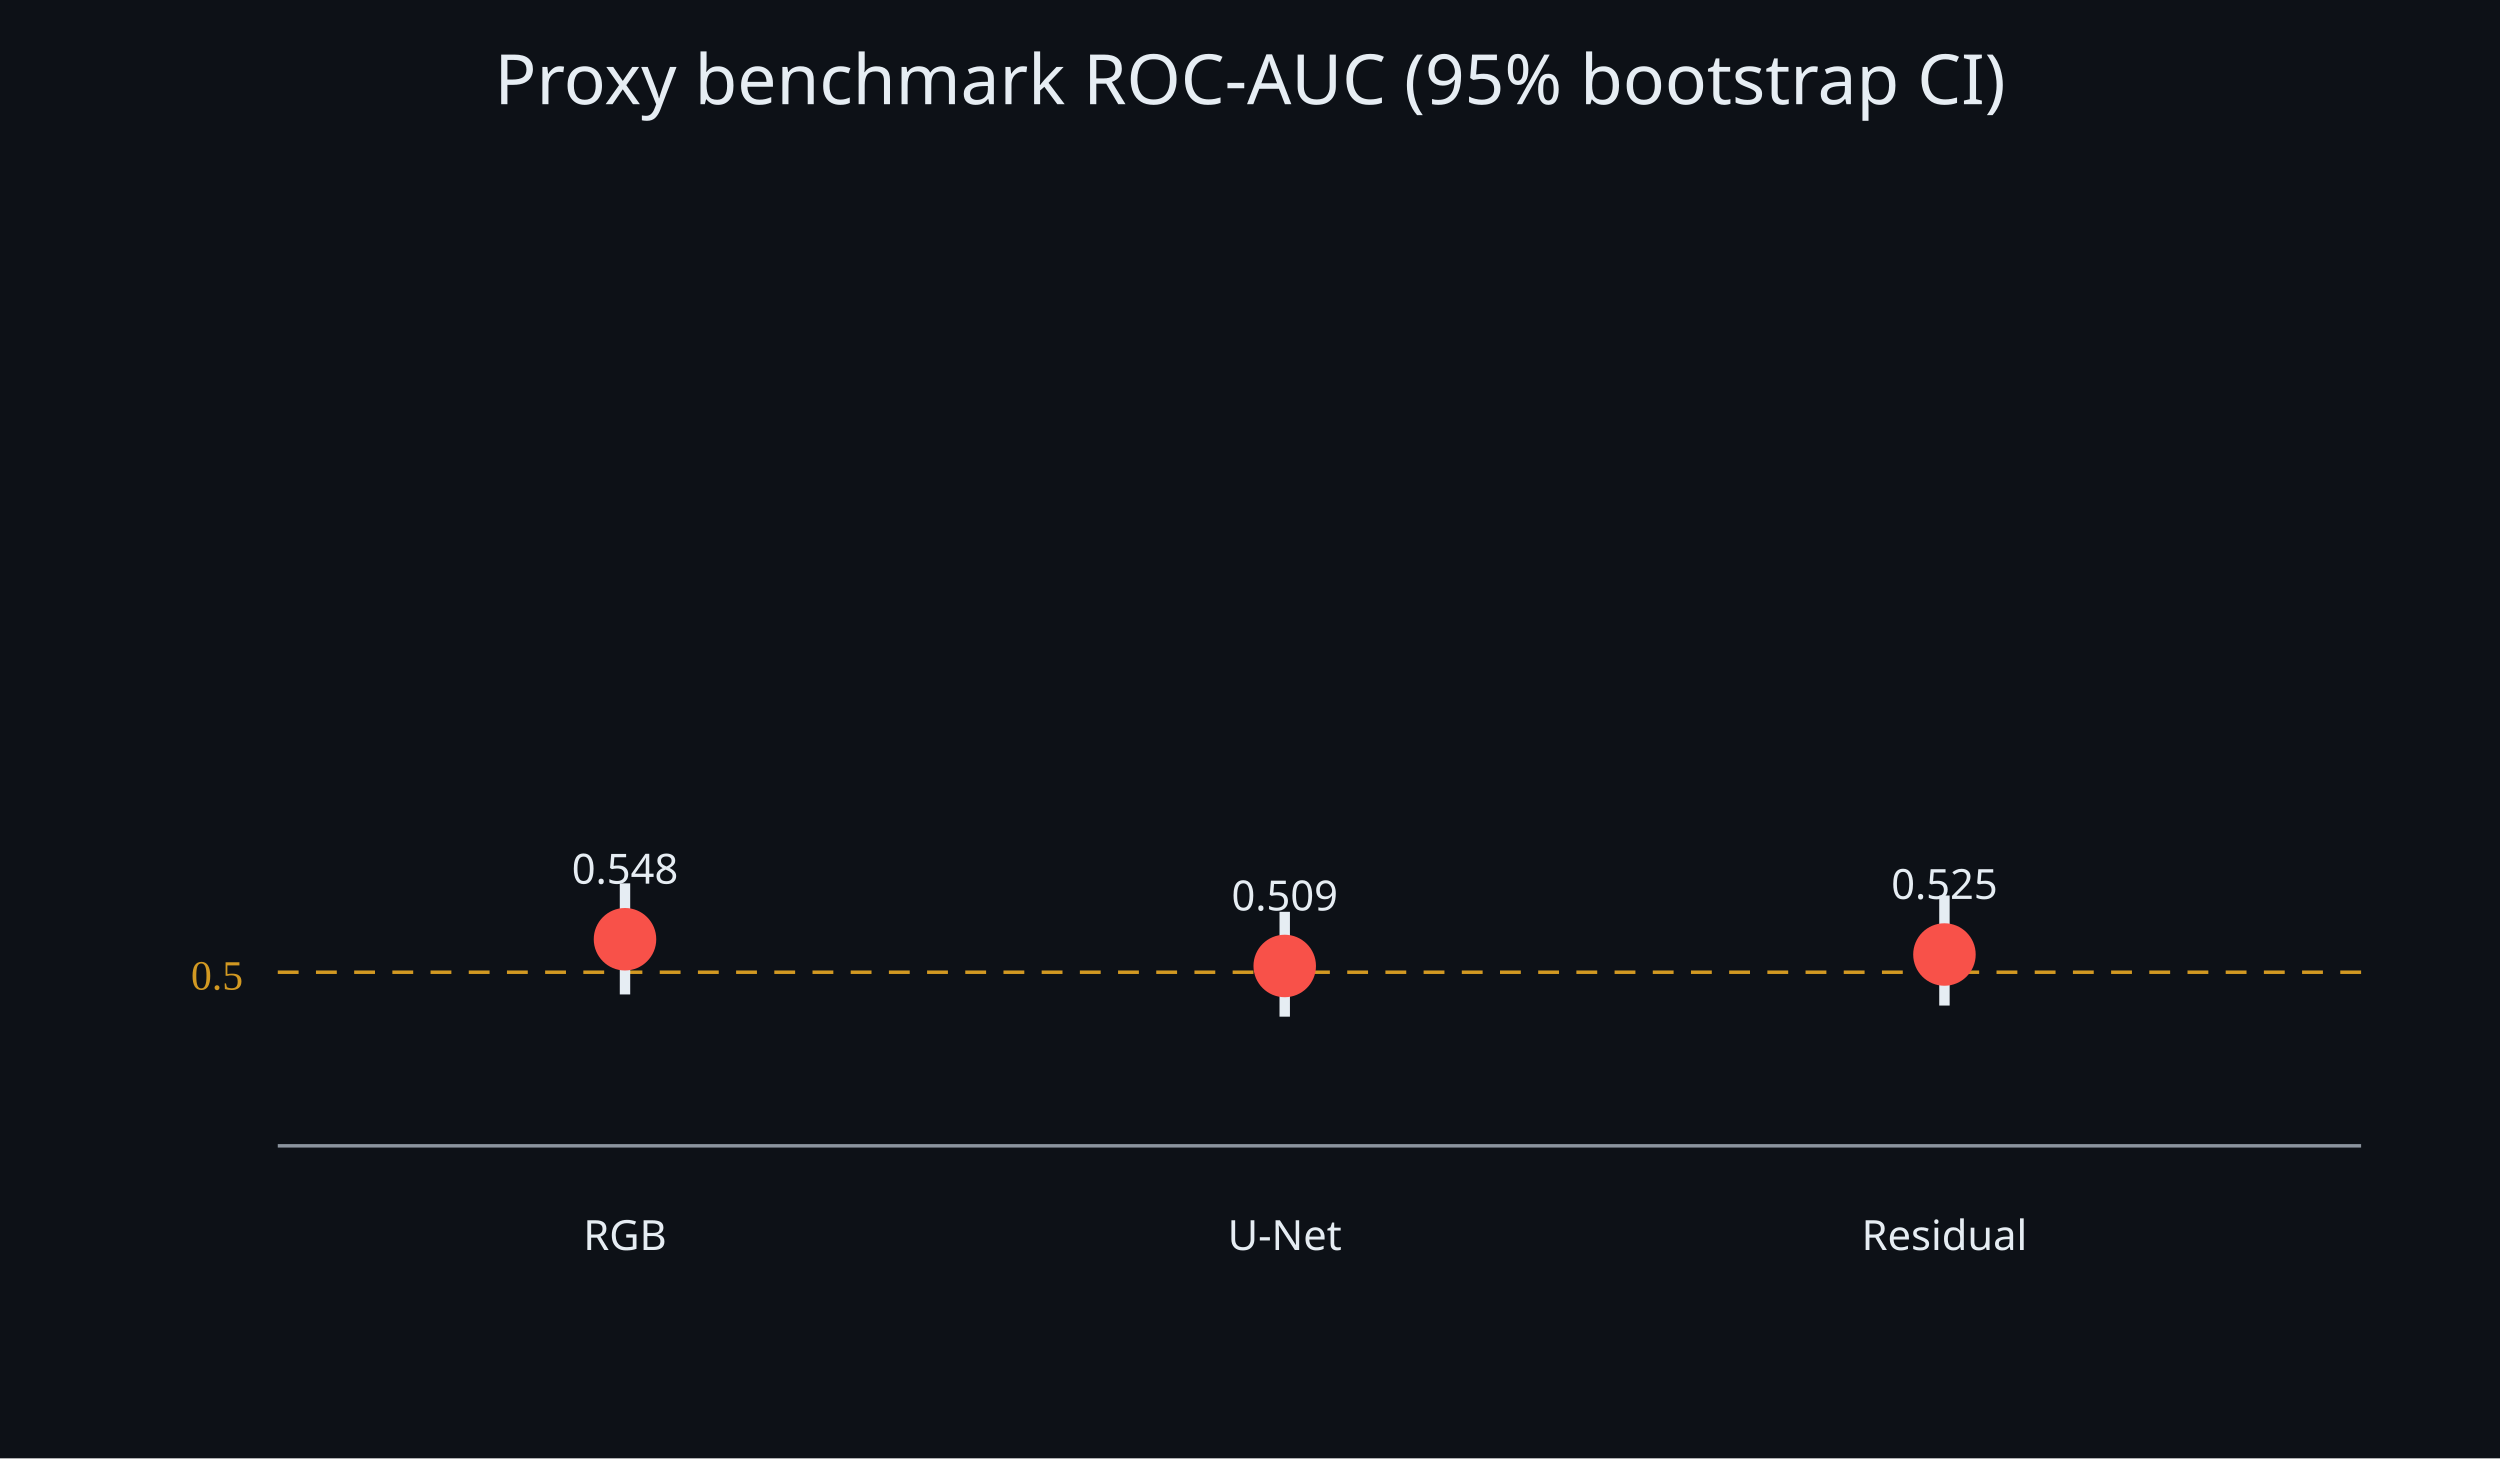
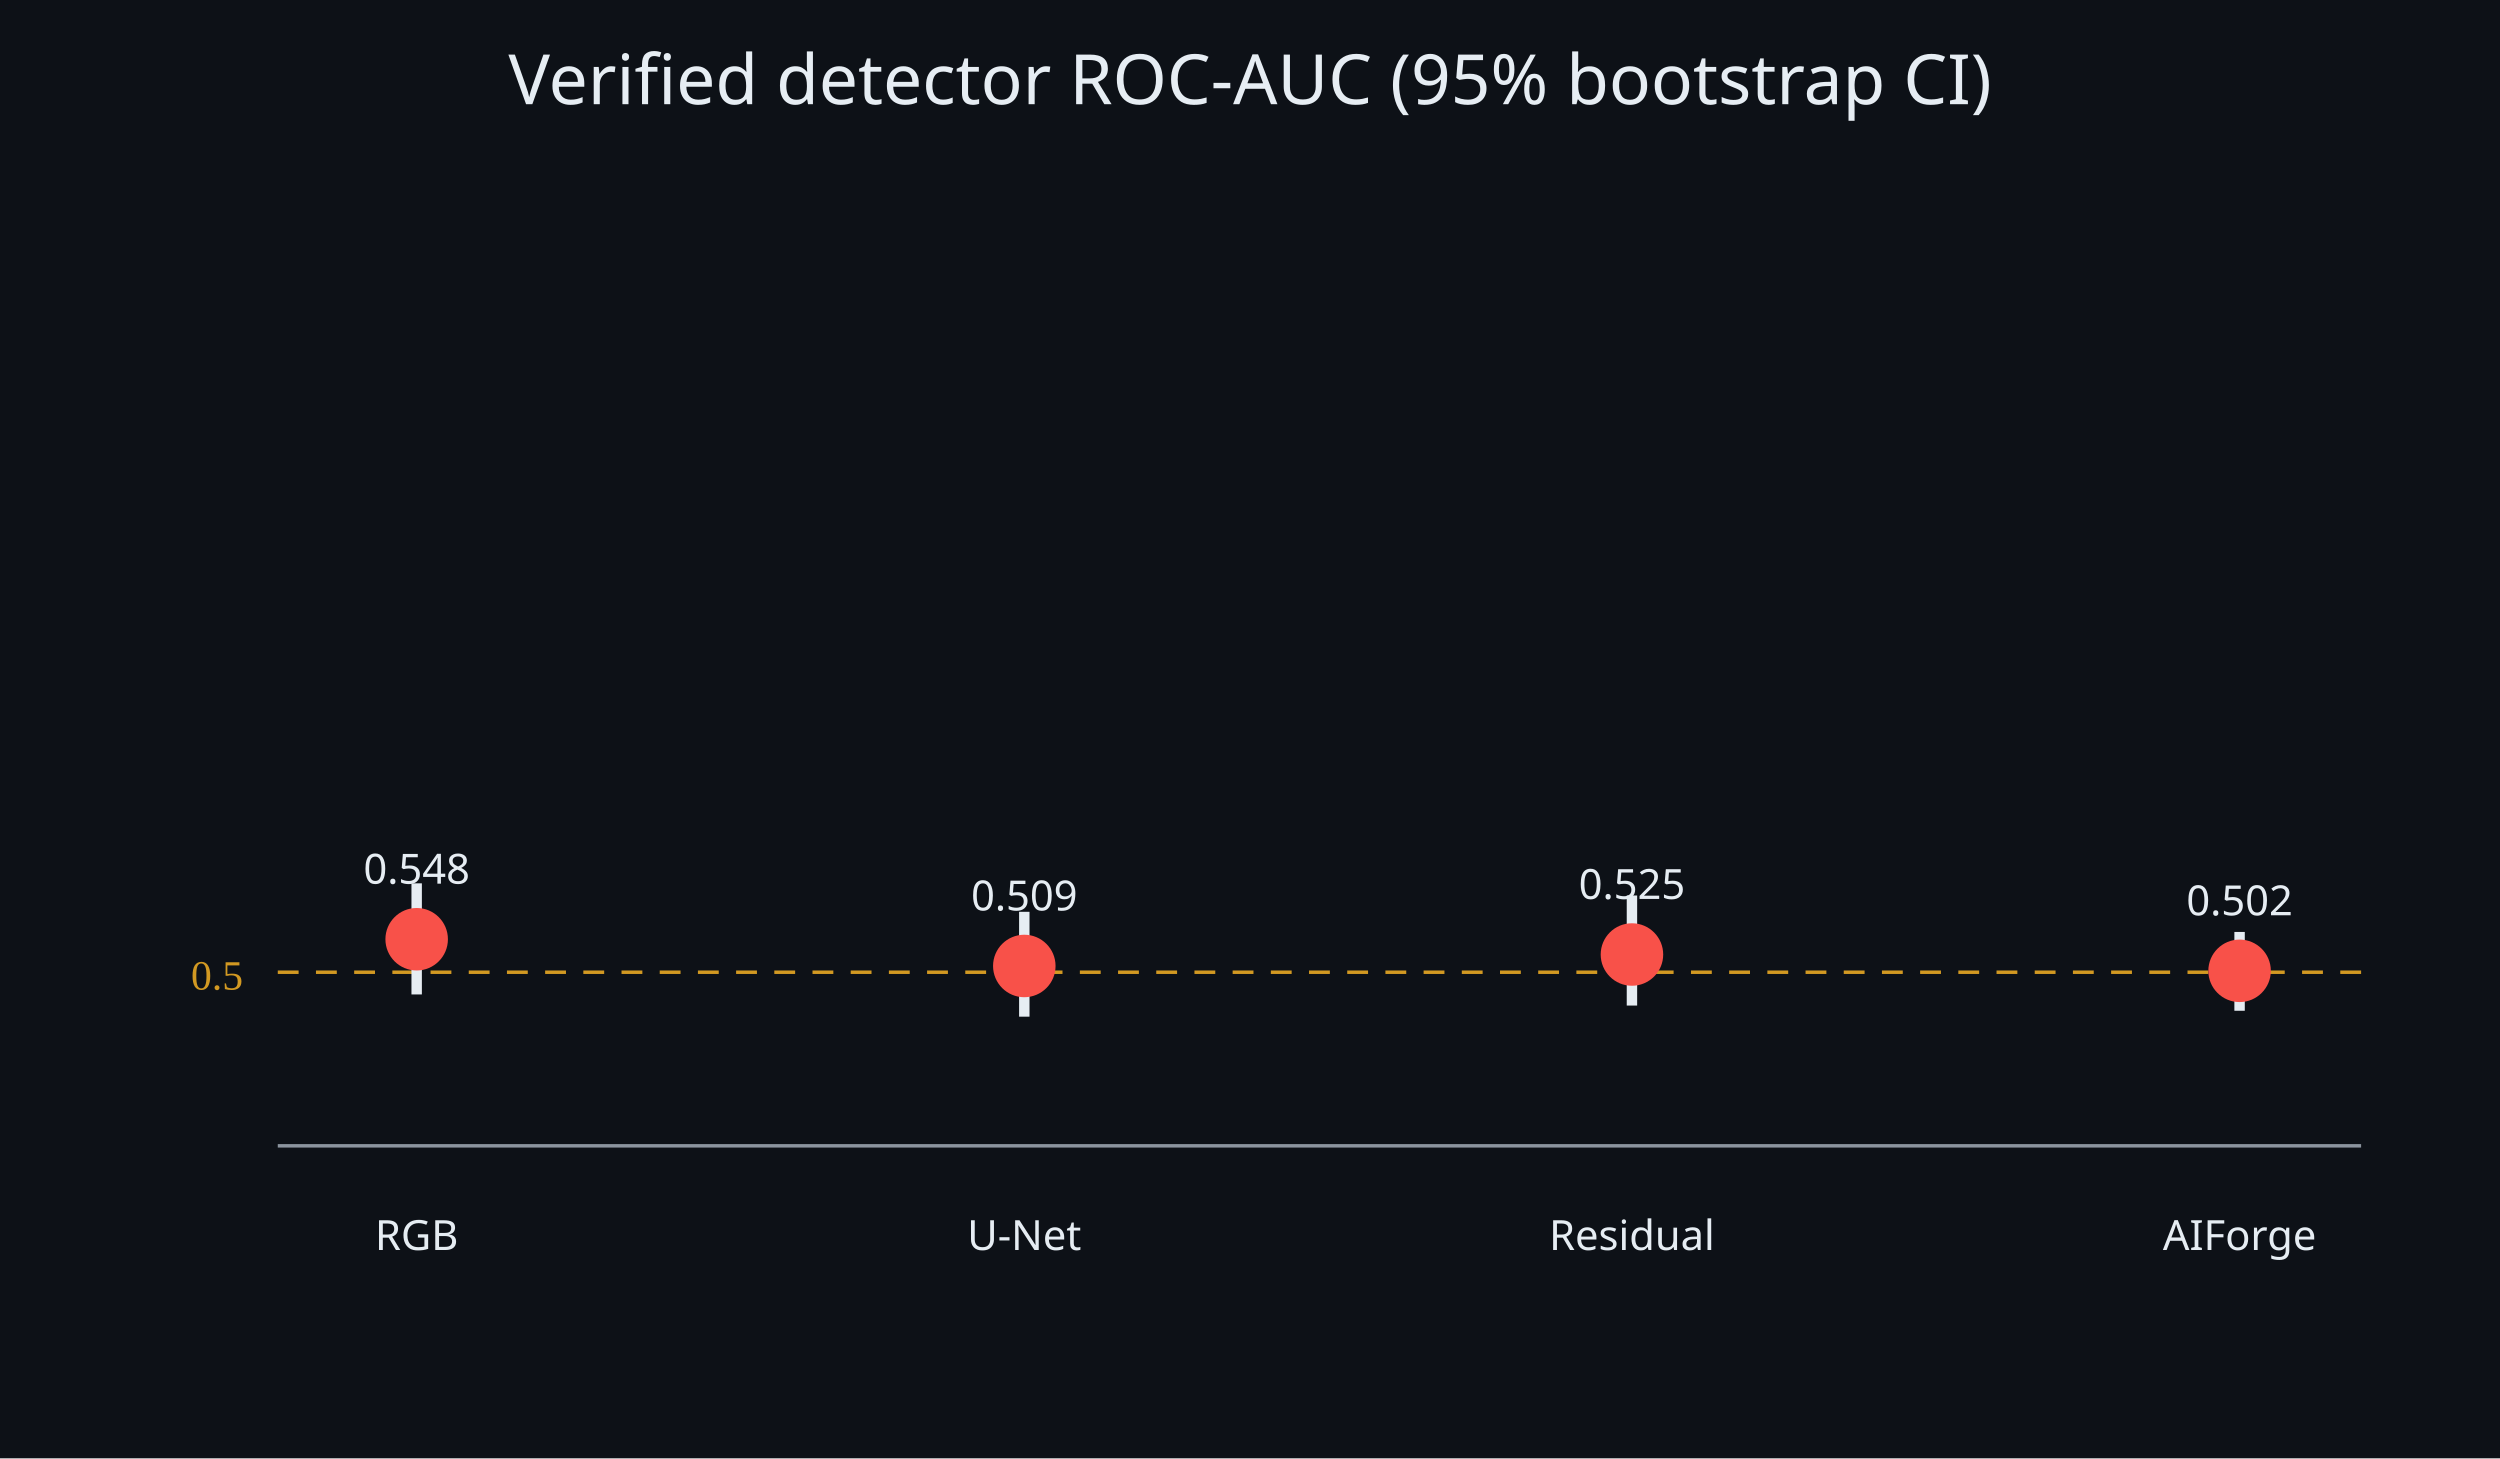
<svg xmlns="http://www.w3.org/2000/svg" width="720" height="420">
  <rect width="100%" height="100%" fill="#0d1117" />
-   <text x="360" y="30" fill="#e6edf3" font-family="system-ui" font-size="20" text-anchor="middle">Proxy benchmark ROC-AUC (95% bootstrap CI)</text>
+   <text x="360" y="30" fill="#e6edf3" font-family="system-ui" font-size="20" text-anchor="middle">Verified detector ROC-AUC (95% bootstrap CI)</text>
  <path d="M80 330H680" stroke="#8b949e" />
  <path d="M80 280H680" stroke="#d29922" stroke-dasharray="6 5" />
  <text x="70" y="285" fill="#d29922" text-anchor="end">0.5</text>
-   <line x1="180" y1="286.4" x2="180" y2="254.4" stroke="#e6edf3" stroke-width="3" />
-   <circle cx="180" cy="270.5" r="9" fill="#f85149" />
-   <text x="180" y="360" fill="#e6edf3" font-family="system-ui" text-anchor="middle">RGB</text>
-   <text x="180" y="254.5" fill="#e6edf3" font-family="system-ui" text-anchor="middle">0.548</text>
-   <line x1="370" y1="292.8" x2="370" y2="262.6" stroke="#e6edf3" stroke-width="3" />
-   <circle cx="370" cy="278.2" r="9" fill="#f85149" />
-   <text x="370" y="360" fill="#e6edf3" font-family="system-ui" text-anchor="middle">U-Net</text>
-   <text x="370" y="262.2" fill="#e6edf3" font-family="system-ui" text-anchor="middle">0.509</text>
-   <line x1="560" y1="289.6" x2="560" y2="257.9" stroke="#e6edf3" stroke-width="3" />
-   <circle cx="560" cy="274.9" r="9" fill="#f85149" />
-   <text x="560" y="360" fill="#e6edf3" font-family="system-ui" text-anchor="middle">Residual</text>
-   <text x="560" y="258.9" fill="#e6edf3" font-family="system-ui" text-anchor="middle">0.525</text>
+   <line x1="120" y1="286.4" x2="120" y2="254.4" stroke="#e6edf3" stroke-width="3" />
+   <circle cx="120" cy="270.5" r="9" fill="#f85149" />
+   <text x="120" y="360" fill="#e6edf3" font-family="system-ui" text-anchor="middle">RGB</text>
+   <text x="120" y="254.5" fill="#e6edf3" font-family="system-ui" text-anchor="middle">0.548</text>
+   <line x1="295" y1="292.8" x2="295" y2="262.6" stroke="#e6edf3" stroke-width="3" />
+   <circle cx="295" cy="278.2" r="9" fill="#f85149" />
+   <text x="295" y="360" fill="#e6edf3" font-family="system-ui" text-anchor="middle">U-Net</text>
+   <text x="295" y="262.2" fill="#e6edf3" font-family="system-ui" text-anchor="middle">0.509</text>
+   <line x1="470" y1="289.6" x2="470" y2="257.9" stroke="#e6edf3" stroke-width="3" />
+   <circle cx="470" cy="274.9" r="9" fill="#f85149" />
+   <text x="470" y="360" fill="#e6edf3" font-family="system-ui" text-anchor="middle">Residual</text>
+   <text x="470" y="258.9" fill="#e6edf3" font-family="system-ui" text-anchor="middle">0.525</text>
+   <line x1="645" y1="291.1" x2="645" y2="268.4" stroke="#e6edf3" stroke-width="3" />
+   <circle cx="645" cy="279.6" r="9" fill="#f85149" />
+   <text x="645" y="360" fill="#e6edf3" font-family="system-ui" text-anchor="middle">AIForge</text>
+   <text x="645" y="263.6" fill="#e6edf3" font-family="system-ui" text-anchor="middle">0.502</text>
</svg>
